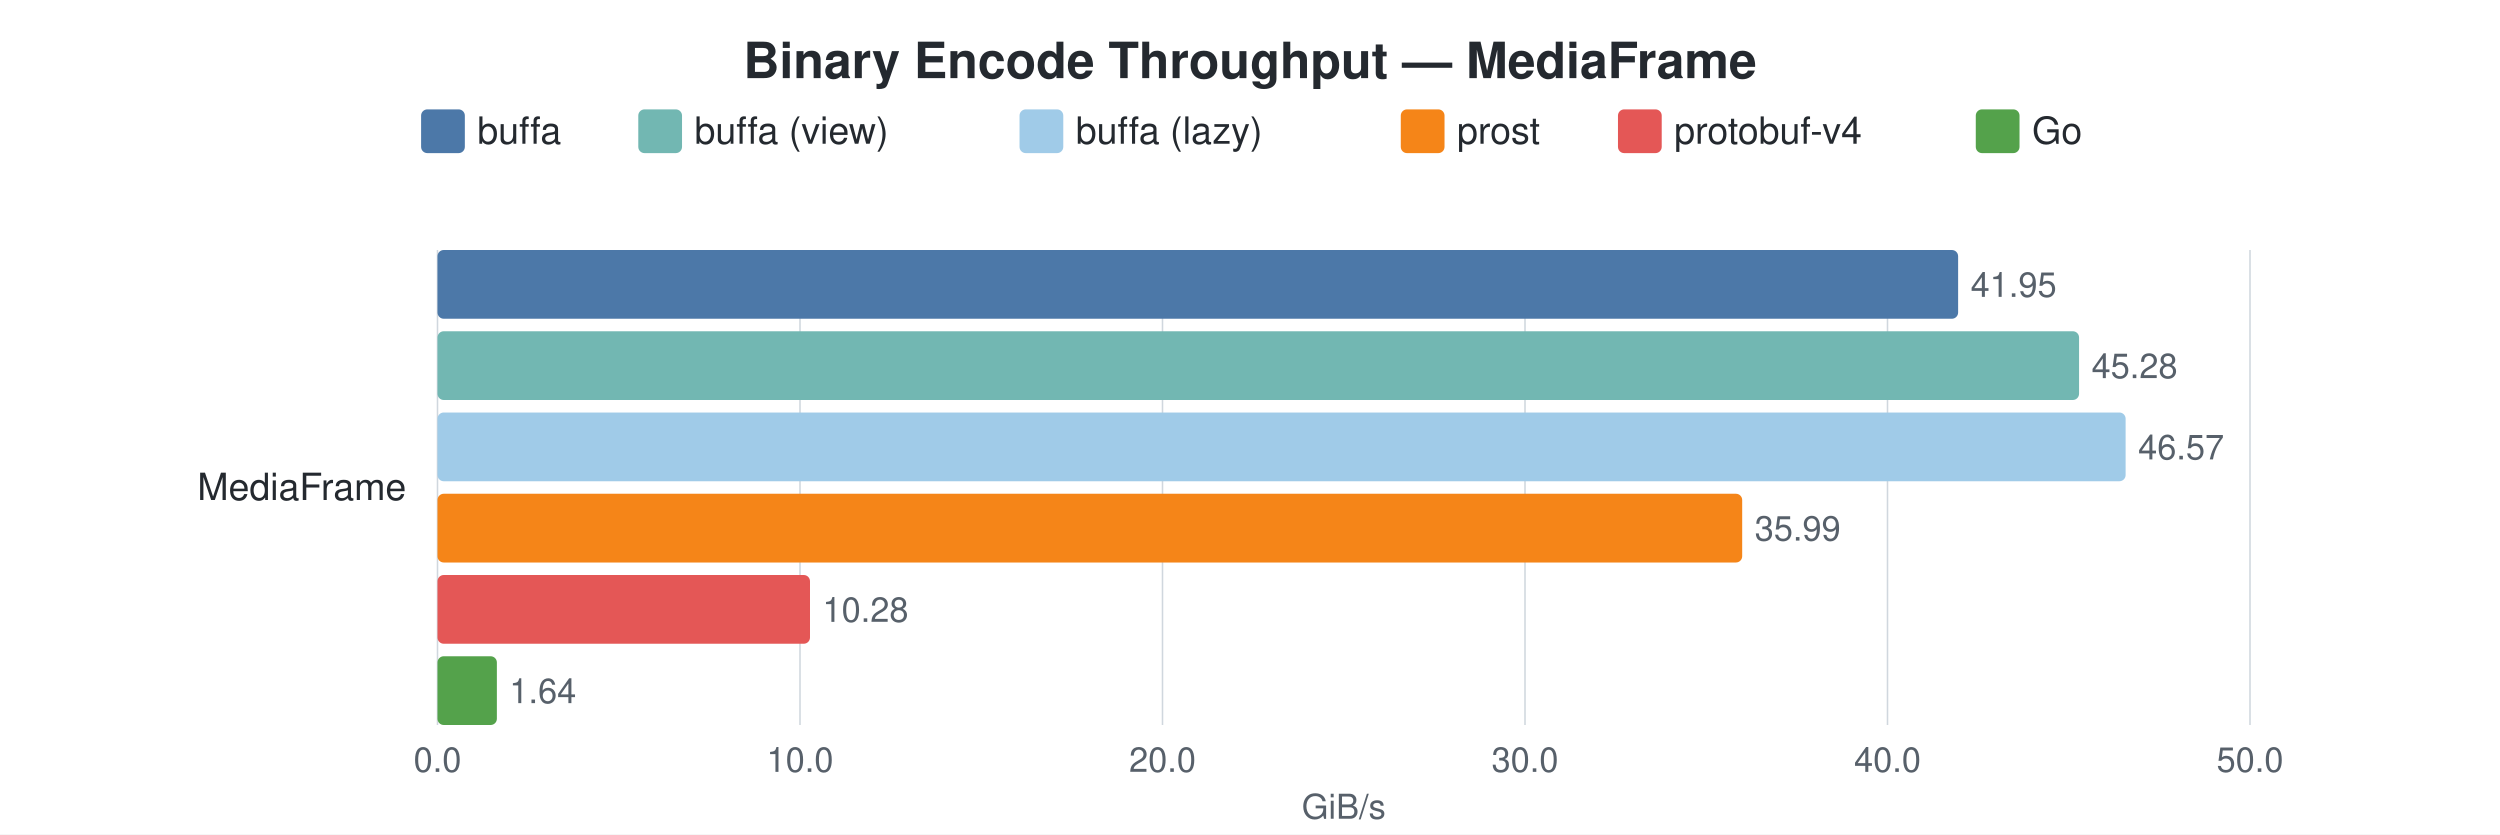
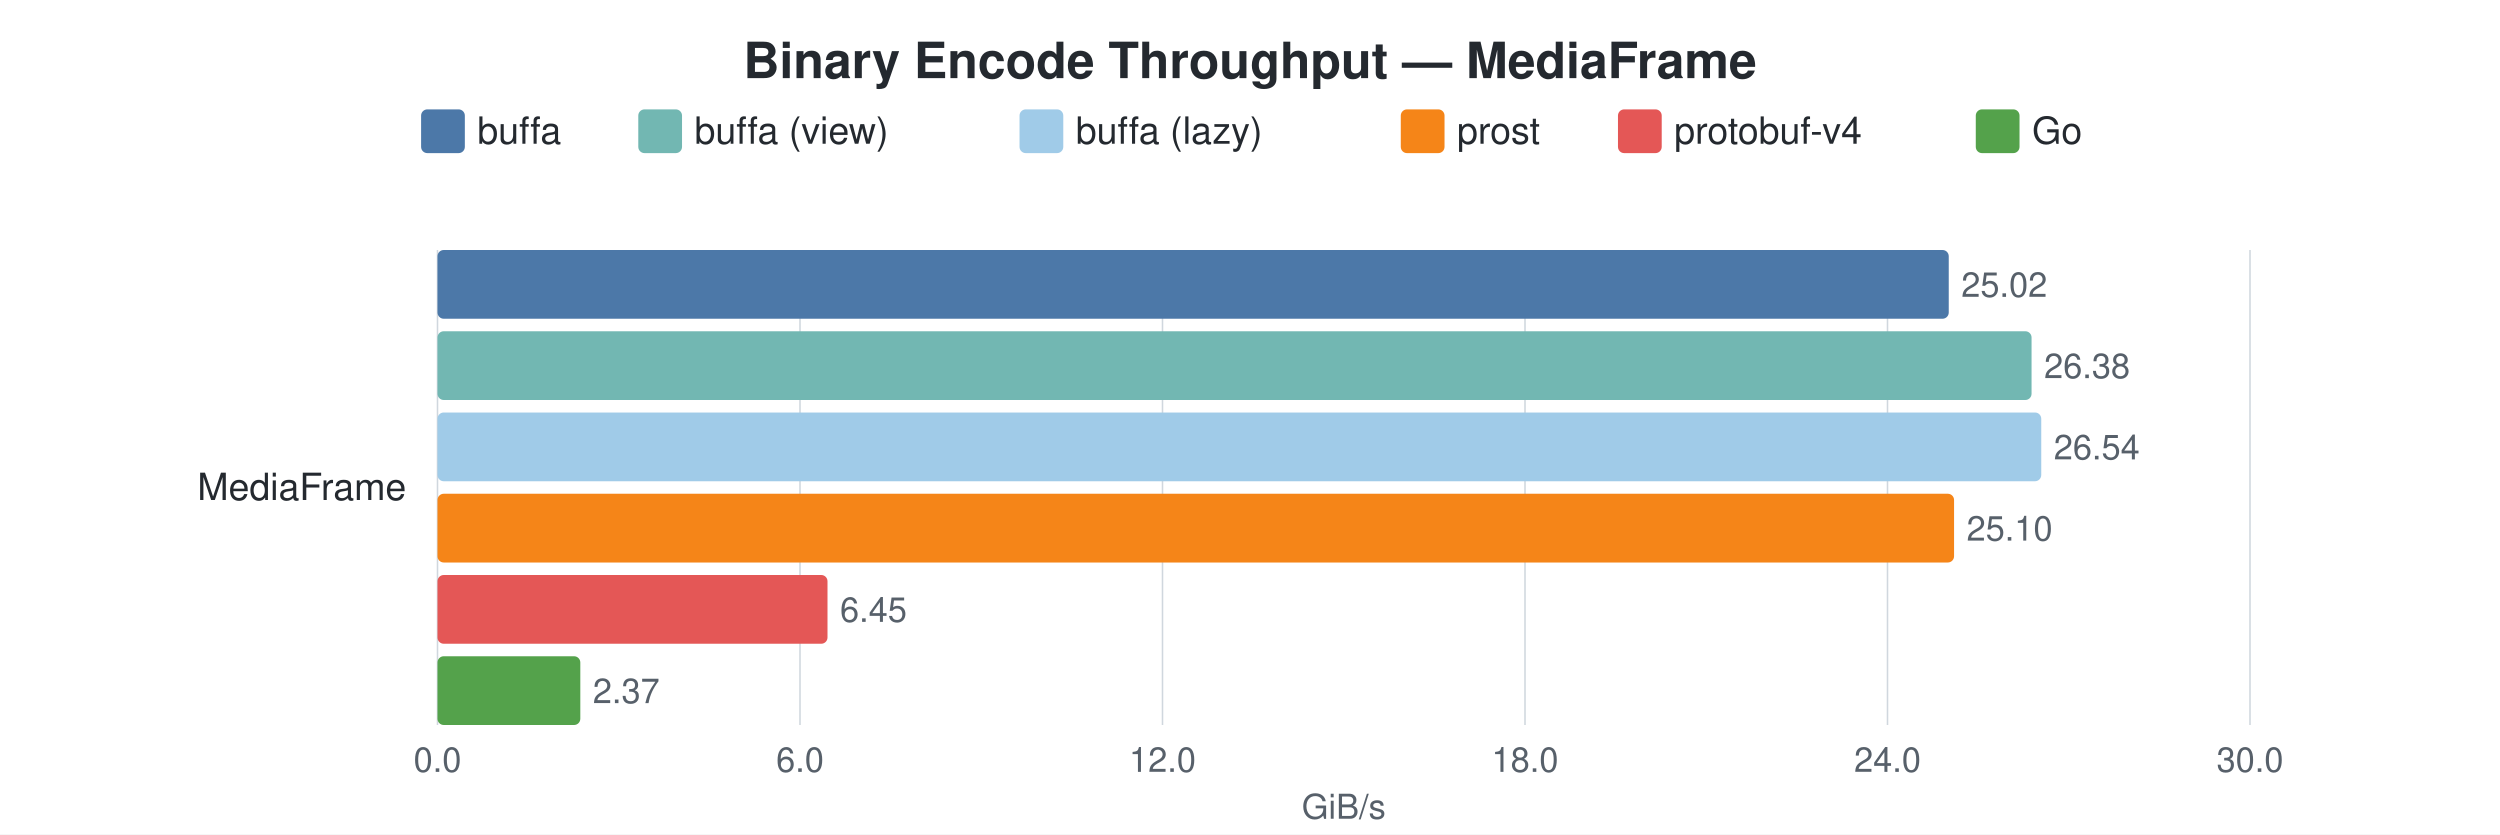
<svg xmlns="http://www.w3.org/2000/svg" width="800" height="267" viewBox="0 0 800 267">
  <style>
    text { font-family: -apple-system, BlinkMacSystemFont, "Segoe UI", Helvetica, Arial, sans-serif; }
    .title { font-size: 16px; font-weight: 600; fill: #24292f; }
    .label { font-size: 12px; fill: #24292f; }
    .value { font-size: 11px; fill: #57606a; }
    .axis-label { font-size: 11px; fill: #57606a; }
    .legend-text { font-size: 12px; fill: #24292f; }
    .grid { stroke: #d0d7de; stroke-width: 0.5; }
  </style>
  <rect width="100%" height="100%" fill="white" />
  <text x="400.0" y="25" text-anchor="middle" class="title">Binary Encode Throughput — MediaFrame</text>
  <rect x="134.75" y="35" width="14" height="14" rx="2" fill="#4C78A8" />
  <text x="152.75" y="46" class="legend-text">buffa</text>
  <rect x="204.25" y="35" width="14" height="14" rx="2" fill="#72B7B2" />
  <text x="222.25" y="46" class="legend-text">buffa (view)</text>
  <rect x="326.25" y="35" width="14" height="14" rx="2" fill="#A0CBE8" />
  <text x="344.25" y="46" class="legend-text">buffa (lazy)</text>
  <rect x="448.25" y="35" width="14" height="14" rx="2" fill="#F58518" />
  <text x="466.25" y="46" class="legend-text">prost</text>
  <rect x="517.75" y="35" width="14" height="14" rx="2" fill="#E45756" />
  <text x="535.75" y="46" class="legend-text">protobuf-v4</text>
  <rect x="632.25" y="35" width="14" height="14" rx="2" fill="#54A24B" />
  <text x="650.25" y="46" class="legend-text">Go</text>
  <line x1="140.0" y1="80" x2="140.0" y2="232" class="grid" />
  <text x="140.0" y="247" text-anchor="middle" class="axis-label">0.0</text>
  <line x1="256.0" y1="80" x2="256.0" y2="232" class="grid" />
-   <text x="256.0" y="247" text-anchor="middle" class="axis-label">10.0</text>
+   <text x="256.0" y="247" text-anchor="middle" class="axis-label">6.0</text>
  <line x1="372.0" y1="80" x2="372.0" y2="232" class="grid" />
-   <text x="372.0" y="247" text-anchor="middle" class="axis-label">20.0</text>
+   <text x="372.0" y="247" text-anchor="middle" class="axis-label">12.0</text>
  <line x1="488.0" y1="80" x2="488.0" y2="232" class="grid" />
-   <text x="488.0" y="247" text-anchor="middle" class="axis-label">30.0</text>
+   <text x="488.0" y="247" text-anchor="middle" class="axis-label">18.0</text>
  <line x1="604.0" y1="80" x2="604.0" y2="232" class="grid" />
-   <text x="604.0" y="247" text-anchor="middle" class="axis-label">40.0</text>
+   <text x="604.0" y="247" text-anchor="middle" class="axis-label">24.0</text>
  <line x1="720.0" y1="80" x2="720.0" y2="232" class="grid" />
-   <text x="720.0" y="247" text-anchor="middle" class="axis-label">50.0</text>
+   <text x="720.0" y="247" text-anchor="middle" class="axis-label">30.0</text>
  <text x="430.0" y="262" text-anchor="middle" class="axis-label">GiB/s</text>
  <text x="130" y="160.0" text-anchor="end" class="label">MediaFrame</text>
-   <rect x="140" y="80.0" width="486.6" height="22" rx="2" fill="#4C78A8" />
-   <text x="630.6" y="95.0" class="value">41.95</text>
-   <rect x="140" y="106.0" width="525.3" height="22" rx="2" fill="#72B7B2" />
-   <text x="669.3" y="121.0" class="value">45.28</text>
-   <rect x="140" y="132.0" width="540.2" height="22" rx="2" fill="#A0CBE8" />
-   <text x="684.2" y="147.0" class="value">46.57</text>
-   <rect x="140" y="158.0" width="417.5" height="22" rx="2" fill="#F58518" />
-   <text x="561.5" y="173.0" class="value">35.99</text>
-   <rect x="140" y="184.0" width="119.2" height="22" rx="2" fill="#E45756" />
-   <text x="263.2" y="199.0" class="value">10.28</text>
-   <rect x="140" y="210.0" width="19.0" height="22" rx="2" fill="#54A24B" />
-   <text x="163.0" y="225.0" class="value">1.64</text>
+   <rect x="140" y="80.0" width="483.6" height="22" rx="2" fill="#4C78A8" />
+   <text x="627.6" y="95.0" class="value">25.02</text>
+   <rect x="140" y="106.0" width="510.1" height="22" rx="2" fill="#72B7B2" />
+   <text x="654.1" y="121.0" class="value">26.38</text>
+   <rect x="140" y="132.0" width="513.2" height="22" rx="2" fill="#A0CBE8" />
+   <text x="657.2" y="147.0" class="value">26.54</text>
+   <rect x="140" y="158.0" width="485.3" height="22" rx="2" fill="#F58518" />
+   <text x="629.3" y="173.0" class="value">25.10</text>
+   <rect x="140" y="184.0" width="124.8" height="22" rx="2" fill="#E45756" />
+   <text x="268.8" y="199.0" class="value">6.45</text>
+   <rect x="140" y="210.0" width="45.7" height="22" rx="2" fill="#54A24B" />
+   <text x="189.7" y="225.0" class="value">2.37</text>
</svg>
